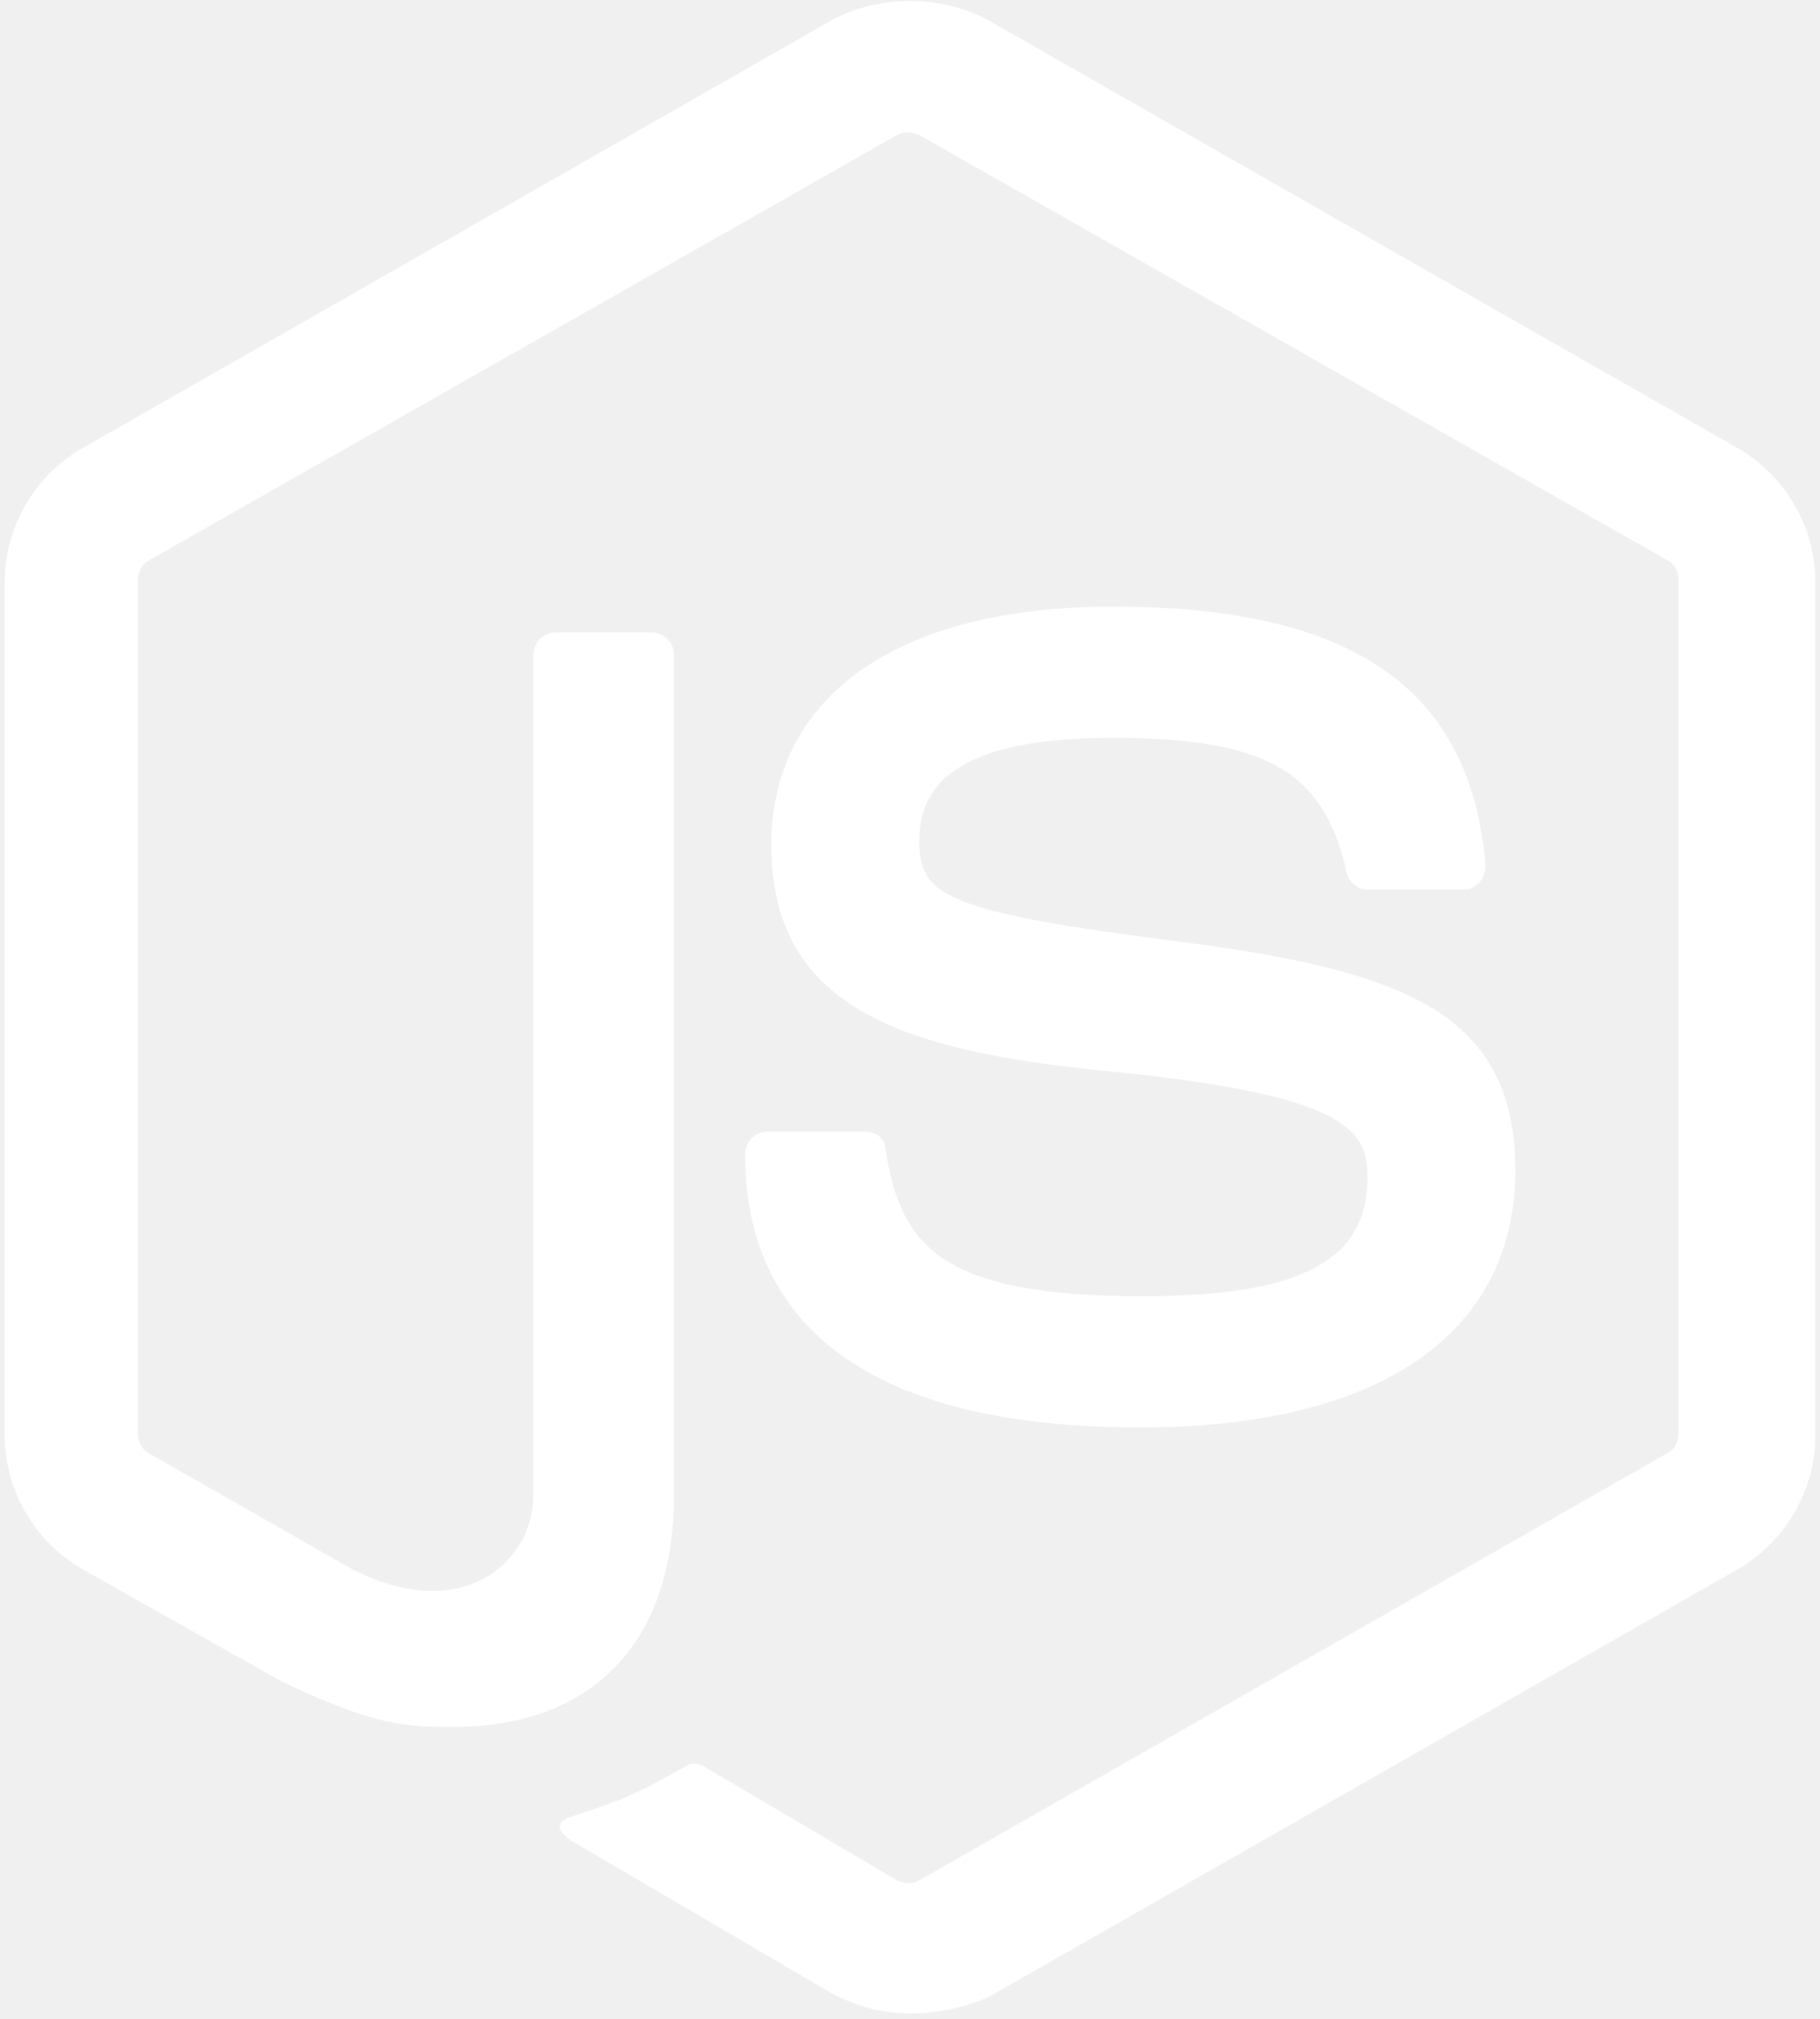
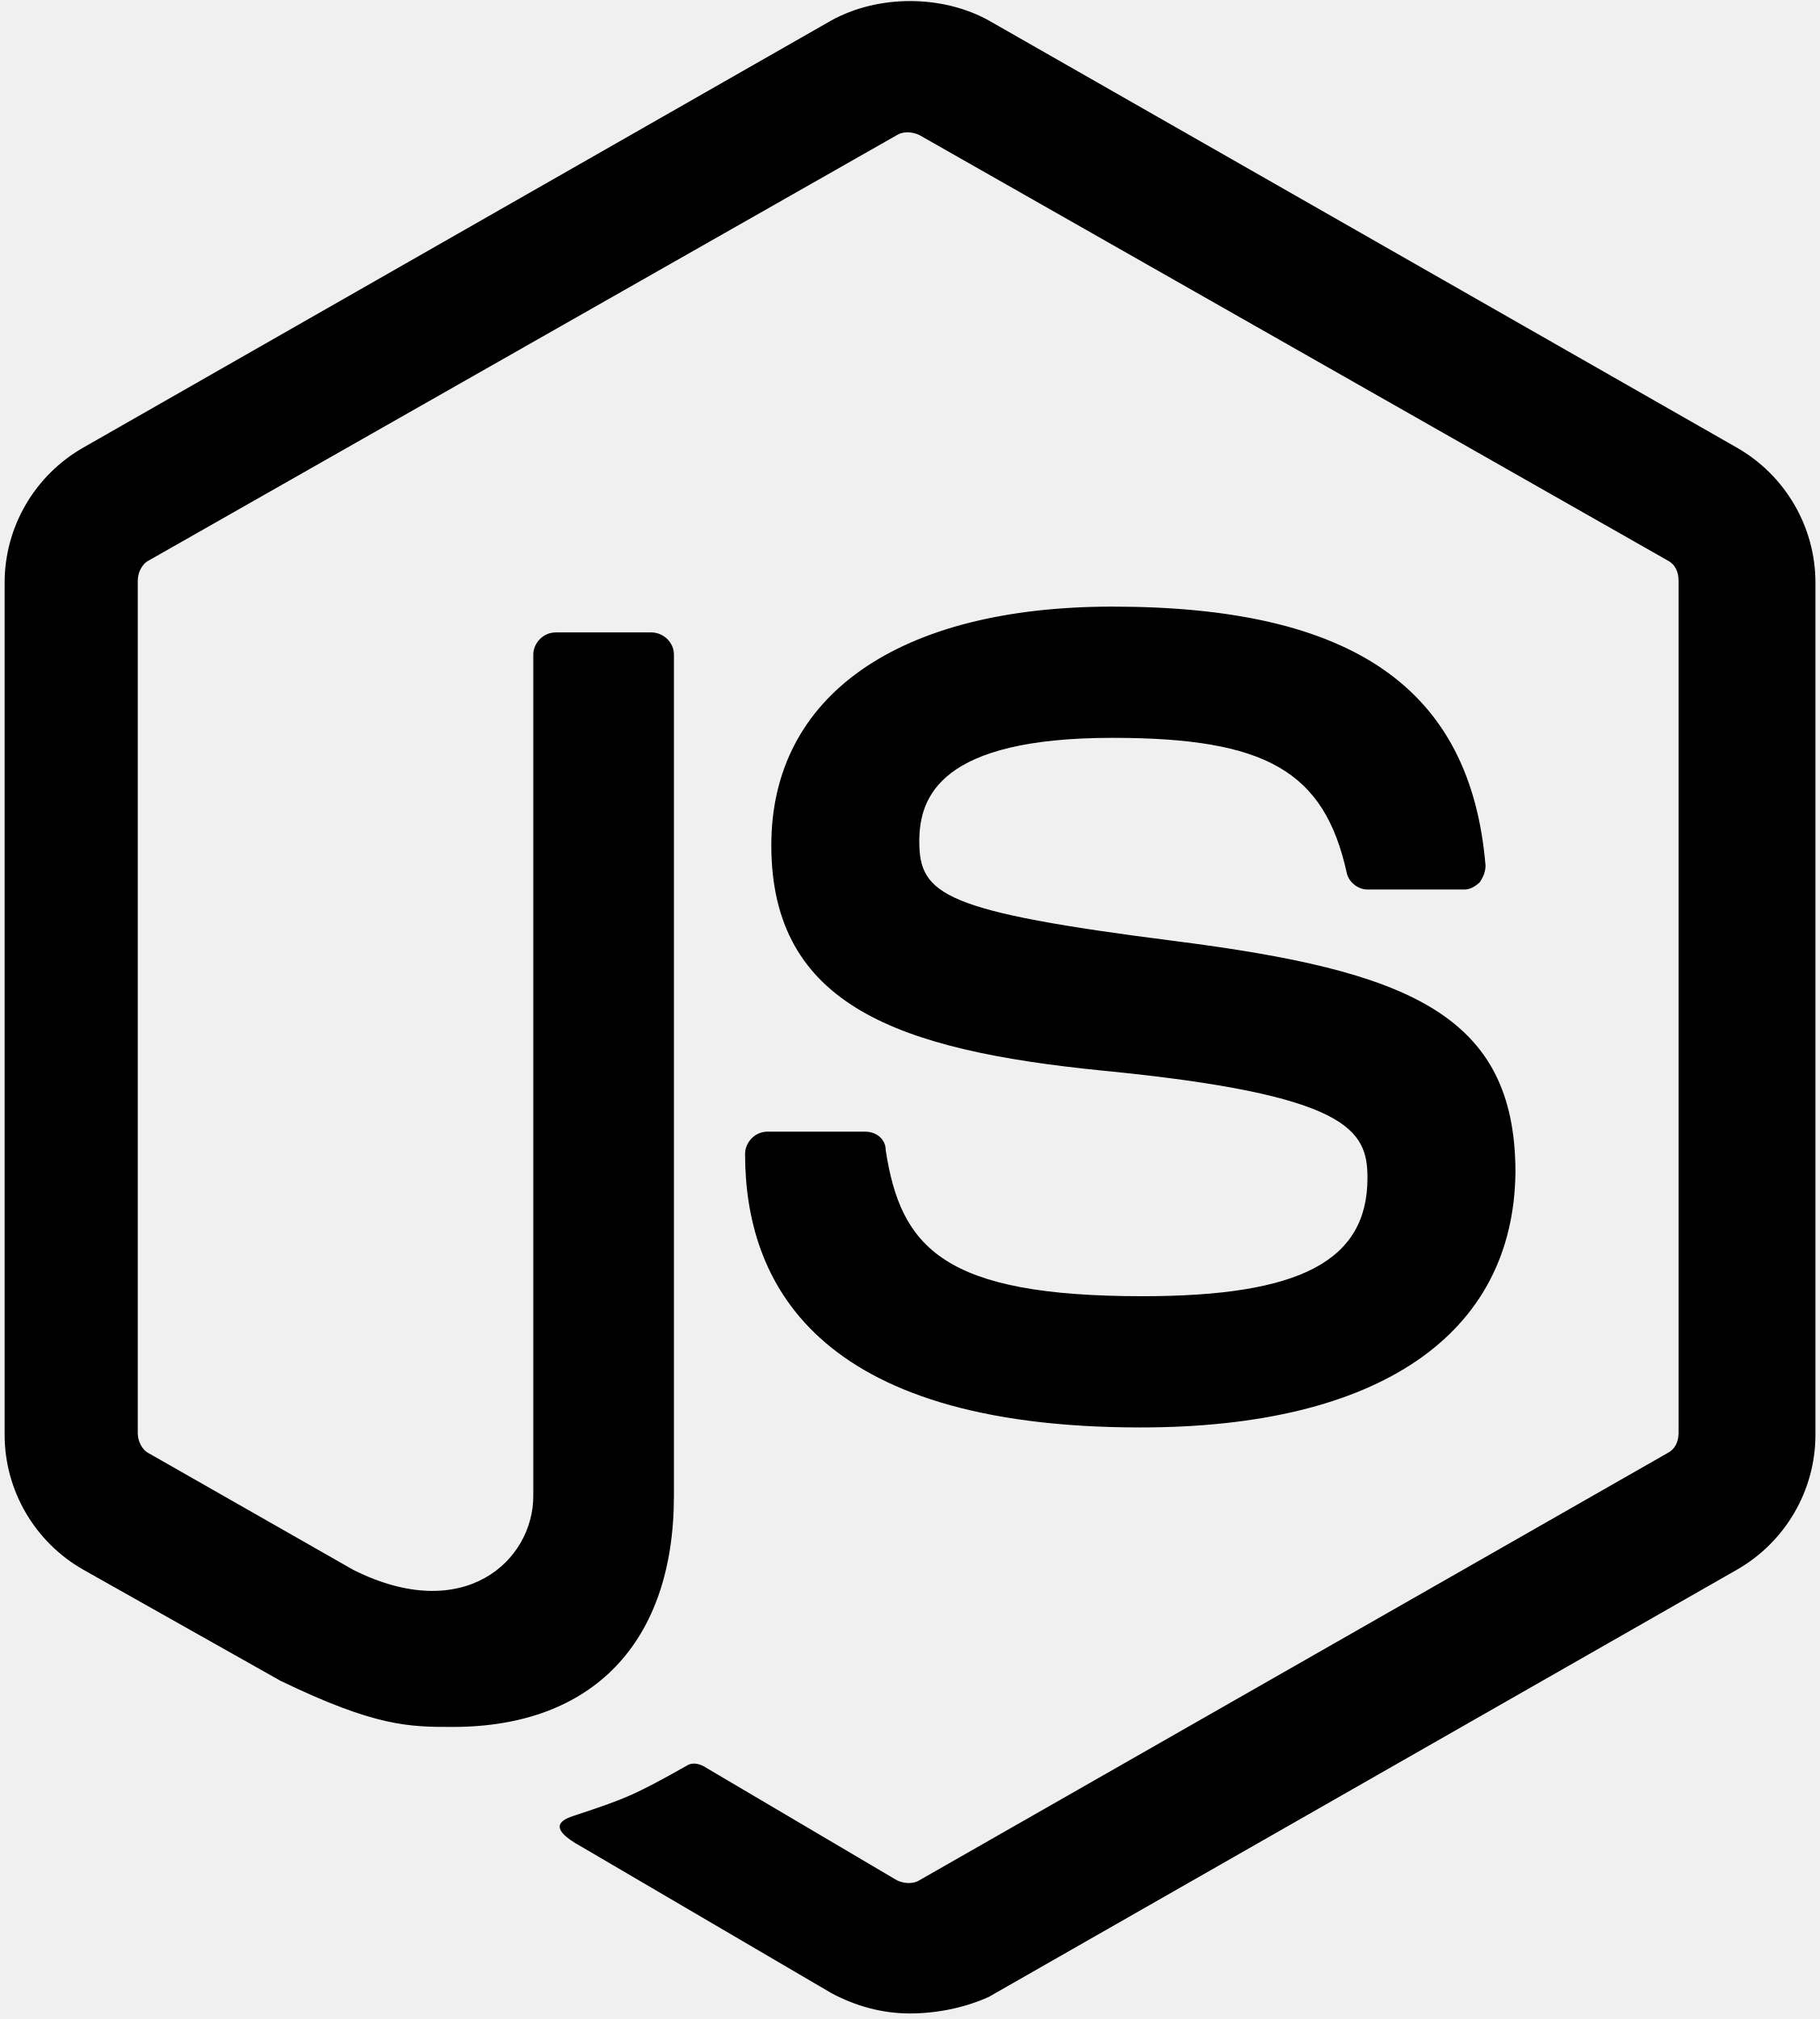
<svg xmlns="http://www.w3.org/2000/svg" width="274" height="304" viewBox="0 0 274 304" fill="none">
-   <path d="M137.048 303.164C132.808 303.164 128.856 302.051 125.192 300.097L87.642 278.101C81.996 275.034 84.819 273.921 86.513 273.364C94.14 270.853 95.546 270.297 103.45 265.843C104.302 265.286 105.432 265.57 106.273 266.126L135.067 283.112C136.196 283.668 137.613 283.668 138.454 283.112L251.093 218.805C252.222 218.249 252.787 217.135 252.787 215.738V87.43C252.787 86.033 252.222 84.92 251.093 84.363L138.465 20.34C137.336 19.784 135.919 19.784 135.077 20.34L22.439 84.373C21.309 84.93 20.745 86.327 20.745 87.441V215.77C20.745 216.883 21.309 218.28 22.439 218.837L53.214 236.379C69.874 244.73 80.313 234.982 80.313 225.244V98.564C80.313 96.894 81.73 95.224 83.701 95.224H98.103C99.796 95.224 101.49 96.621 101.49 98.564V225.223C101.49 247.219 89.347 260.024 68.18 260.024C61.682 260.024 56.601 260.024 42.209 253.059L12.564 236.358C5.214 232.188 0.697 224.394 0.697 216.043V87.714C0.697 79.363 5.214 71.569 12.553 67.388L125.192 3.082C132.254 -0.815 141.852 -0.815 148.904 3.082L261.543 67.388C268.882 71.569 273.399 79.363 273.399 87.714V216.043C273.399 224.394 268.882 232.188 261.543 236.368L148.904 300.675C145.24 302.334 141 303.164 137.048 303.164ZM171.775 214.929C122.369 214.929 112.207 192.661 112.207 173.732C112.207 172.062 113.623 170.392 115.594 170.392H130.273C131.967 170.392 133.384 171.505 133.384 173.175C135.642 187.934 142.14 195.171 172.063 195.171C195.775 195.171 205.937 189.877 205.937 177.356C205.937 170.119 203.114 164.825 166.129 161.211C135.354 158.144 116.159 151.463 116.159 127.251C116.159 104.699 135.354 91.338 167.535 91.338C203.668 91.338 221.458 103.586 223.716 130.308C223.716 131.148 223.428 131.978 222.864 132.819C222.299 133.375 221.447 133.932 220.606 133.932H205.927C204.51 133.932 203.104 132.819 202.816 131.421C199.429 116.106 190.672 111.096 167.525 111.096C141.554 111.096 138.443 120.003 138.443 126.684C138.443 134.762 142.119 137.262 177.122 141.716C211.849 146.169 228.222 152.577 228.222 176.516C227.945 201.001 207.62 214.929 171.775 214.929Z" fill="white" />
+   <path d="M137.048 303.164C132.808 303.164 128.856 302.051 125.192 300.097L87.642 278.101C81.996 275.034 84.819 273.921 86.513 273.364C94.14 270.853 95.546 270.297 103.45 265.843C104.302 265.286 105.432 265.57 106.273 266.126L135.067 283.112C136.196 283.668 137.613 283.668 138.454 283.112L251.093 218.805C252.222 218.249 252.787 217.135 252.787 215.738V87.43C252.787 86.033 252.222 84.92 251.093 84.363L138.465 20.34C137.336 19.784 135.919 19.784 135.077 20.34L22.439 84.373C21.309 84.93 20.745 86.327 20.745 87.441V215.77C20.745 216.883 21.309 218.28 22.439 218.837L53.214 236.379C69.874 244.73 80.313 234.982 80.313 225.244V98.564C80.313 96.894 81.73 95.224 83.701 95.224H98.103C99.796 95.224 101.49 96.621 101.49 98.564V225.223C101.49 247.219 89.347 260.024 68.18 260.024C61.682 260.024 56.601 260.024 42.209 253.059L12.564 236.358C5.214 232.188 0.697 224.394 0.697 216.043V87.714C0.697 79.363 5.214 71.569 12.553 67.388L125.192 3.082C132.254 -0.815 141.852 -0.815 148.904 3.082L261.543 67.388C268.882 71.569 273.399 79.363 273.399 87.714V216.043C273.399 224.394 268.882 232.188 261.543 236.368L148.904 300.675C145.24 302.334 141 303.164 137.048 303.164ZM171.775 214.929C122.369 214.929 112.207 192.661 112.207 173.732C112.207 172.062 113.623 170.392 115.594 170.392H130.273C131.967 170.392 133.384 171.505 133.384 173.175C135.642 187.934 142.14 195.171 172.063 195.171C195.775 195.171 205.937 189.877 205.937 177.356C205.937 170.119 203.114 164.825 166.129 161.211C135.354 158.144 116.159 151.463 116.159 127.251C116.159 104.699 135.354 91.338 167.535 91.338C203.668 91.338 221.458 103.586 223.716 130.308C223.716 131.148 223.428 131.978 222.864 132.819C222.299 133.375 221.447 133.932 220.606 133.932H205.927C204.51 133.932 203.104 132.819 202.816 131.421C199.429 116.106 190.672 111.096 167.525 111.096C141.554 111.096 138.443 120.003 138.443 126.684C138.443 134.762 142.119 137.262 177.122 141.716C211.849 146.169 228.222 152.577 228.222 176.516C227.945 201.001 207.62 214.929 171.775 214.929Z" fill="black" />
</svg>
